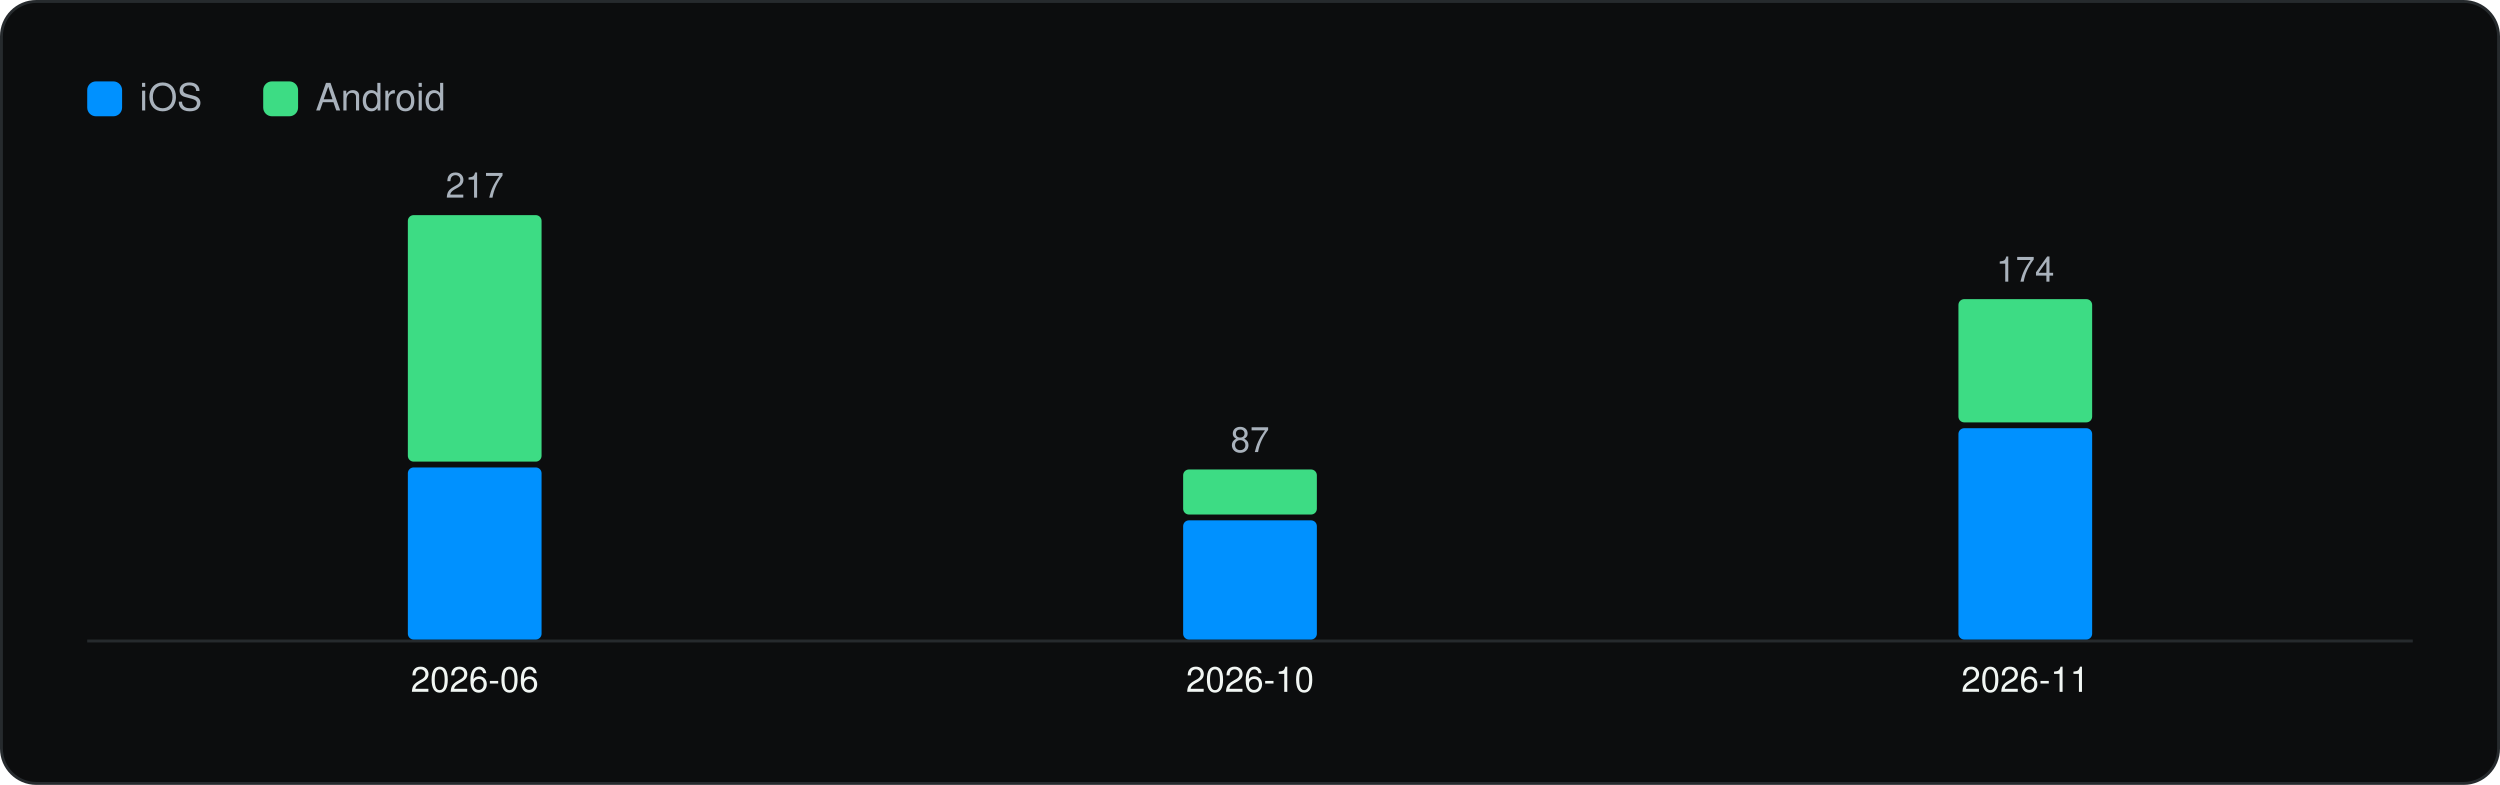
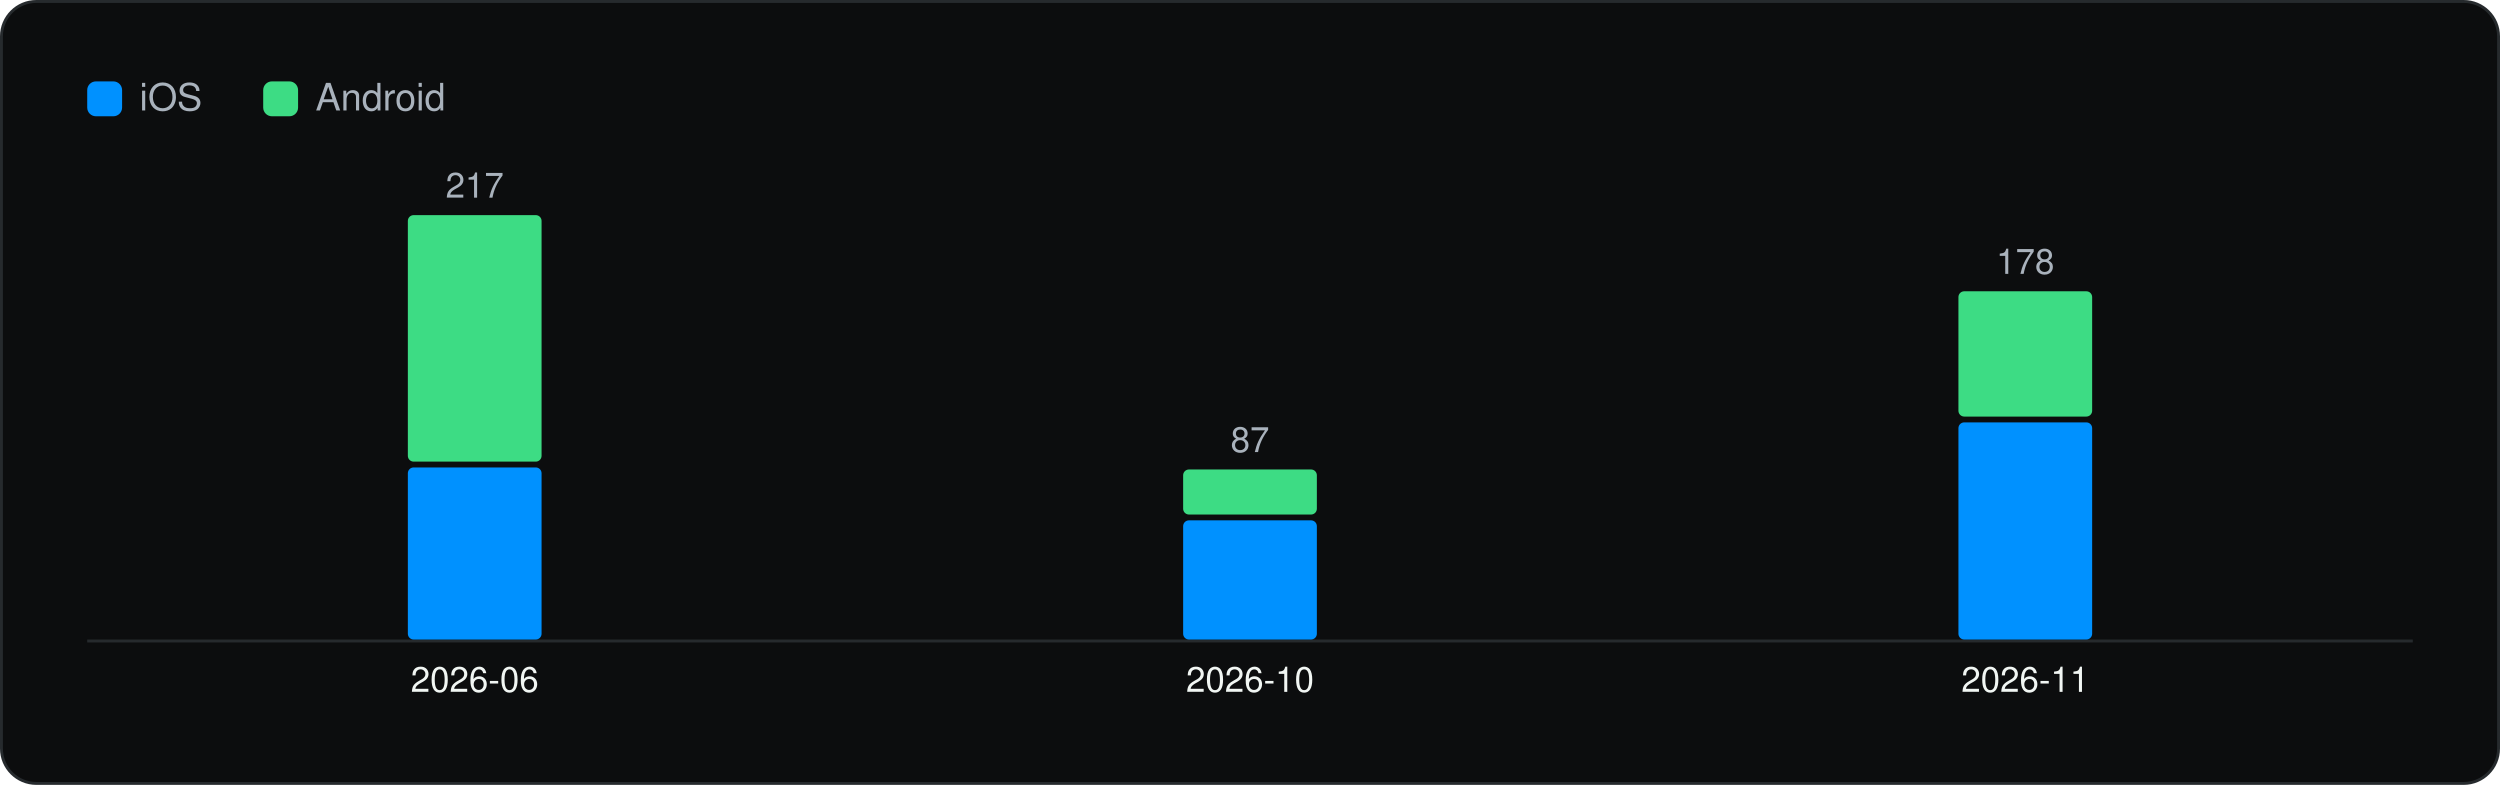
<svg xmlns="http://www.w3.org/2000/svg" viewBox="0 0 860 270" width="860" height="270" role="img" aria-label="Versions captured per month" font-family="Geist, -apple-system, BlinkMacSystemFont, 'Segoe UI', Helvetica, Arial, sans-serif">
  <rect x="0.5" y="0.5" width="859" height="269" rx="12" fill="#0C0D0E" stroke="#262A2D" />
  <g transform="translate(20 20)">
    <rect x="10" y="8" width="12" height="12" rx="3" fill="#0091FF" />
    <text x="28" y="18" font-size="13" fill="#A9B2BC">iOS</text>
    <rect x="70.54" y="8" width="12" height="12" rx="3" fill="#3DDC84" />
    <text x="88.54" y="18" font-size="13" fill="#A9B2BC">Android</text>
    <line x1="10" y1="200.5" x2="810" y2="200.5" stroke="#262A2D" />
    <rect x="120.3" y="140.8" width="46.0" height="59.2" rx="2" fill="#0091FF" />
    <rect x="120.3" y="54.0" width="46.0" height="84.8" rx="2" fill="#3DDC84" />
    <text x="143.3" y="48.0" font-size="12" text-anchor="middle" fill="#A9B2BC">217</text>
    <text x="143.3" y="218.0" font-size="12" text-anchor="middle" fill="#F1F6F3">2026-06</text>
    <rect x="387.0" y="159.0" width="46.0" height="41.0" rx="2" fill="#0091FF" />
    <rect x="387.0" y="141.5" width="46.0" height="15.5" rx="2" fill="#3DDC84" />
    <text x="410.0" y="135.5" font-size="12" text-anchor="middle" fill="#A9B2BC">87</text>
    <text x="410.0" y="218.0" font-size="12" text-anchor="middle" fill="#F1F6F3">2026-10</text>
-     <rect x="653.7" y="127.3" width="46.0" height="72.7" rx="2" fill="#0091FF" />
-     <rect x="653.7" y="82.9" width="46.0" height="42.4" rx="2" fill="#3DDC84" />
-     <text x="676.7" y="76.9" font-size="12" text-anchor="middle" fill="#A9B2BC">174</text>
+     <rect x="653.7" y="125.3" width="46.0" height="74.7" rx="2" fill="#0091FF" />
+     <rect x="653.7" y="80.2" width="46.0" height="43.1" rx="2" fill="#3DDC84" />
+     <text x="676.7" y="74.2" font-size="12" text-anchor="middle" fill="#A9B2BC">178</text>
    <text x="676.7" y="218.0" font-size="12" text-anchor="middle" fill="#F1F6F3">2026-11</text>
  </g>
</svg>
